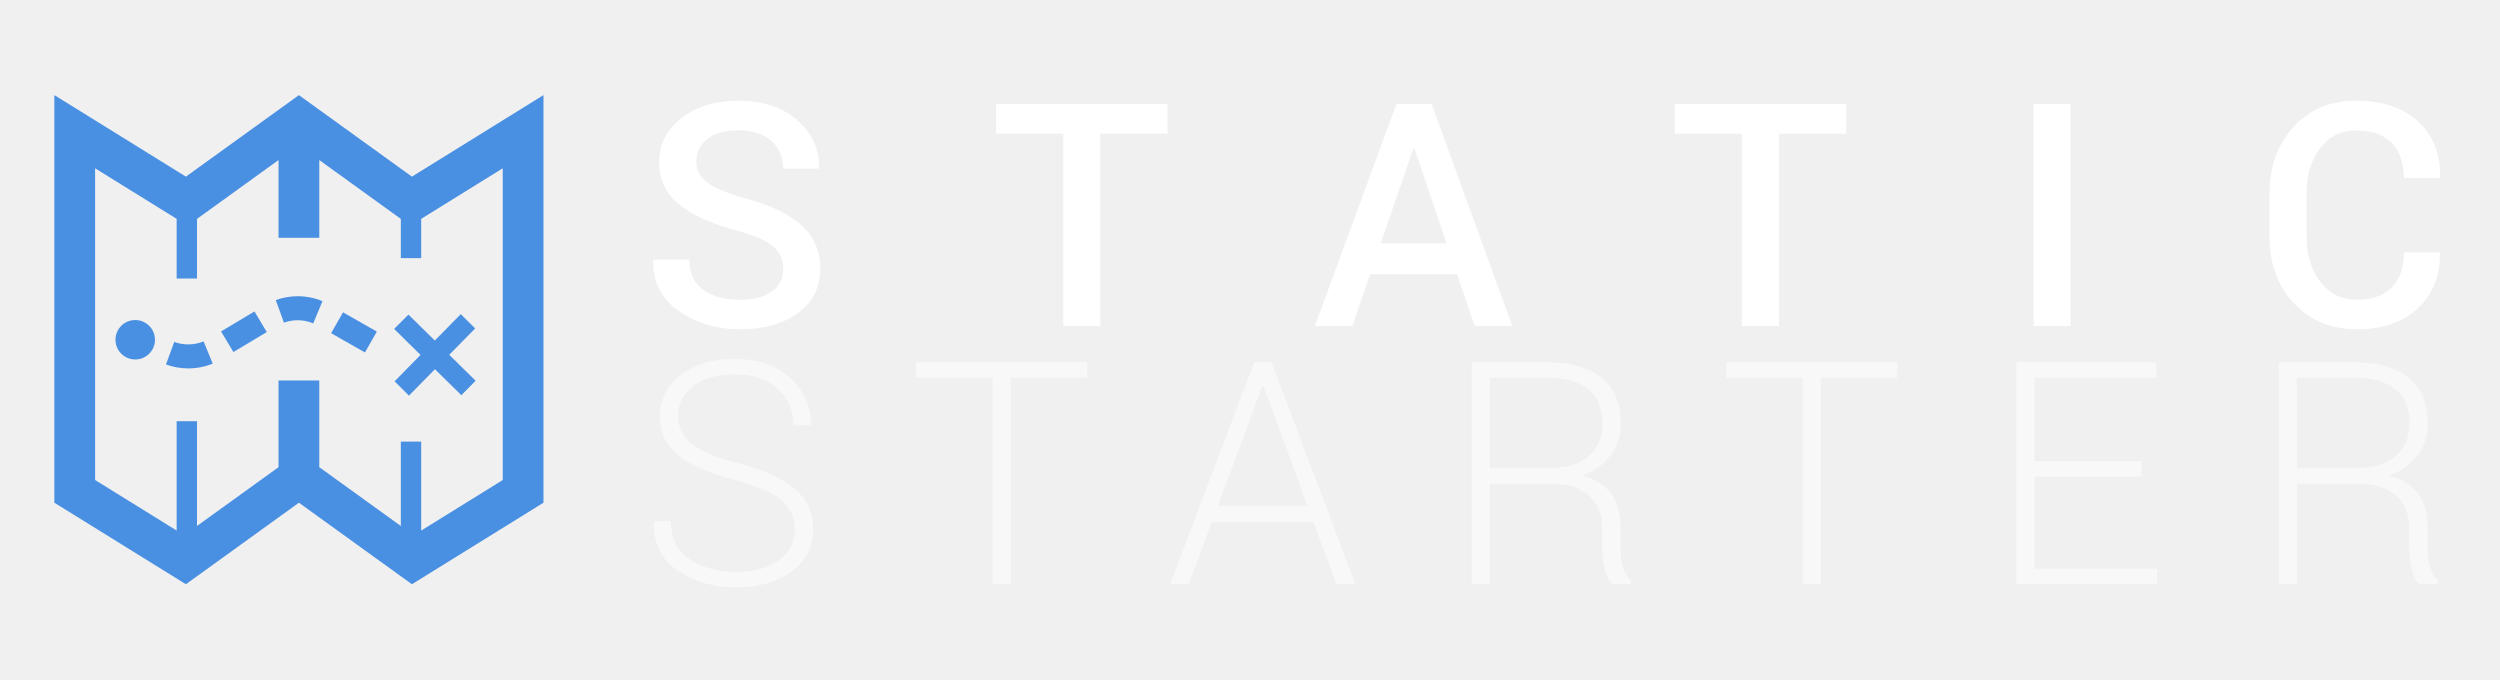
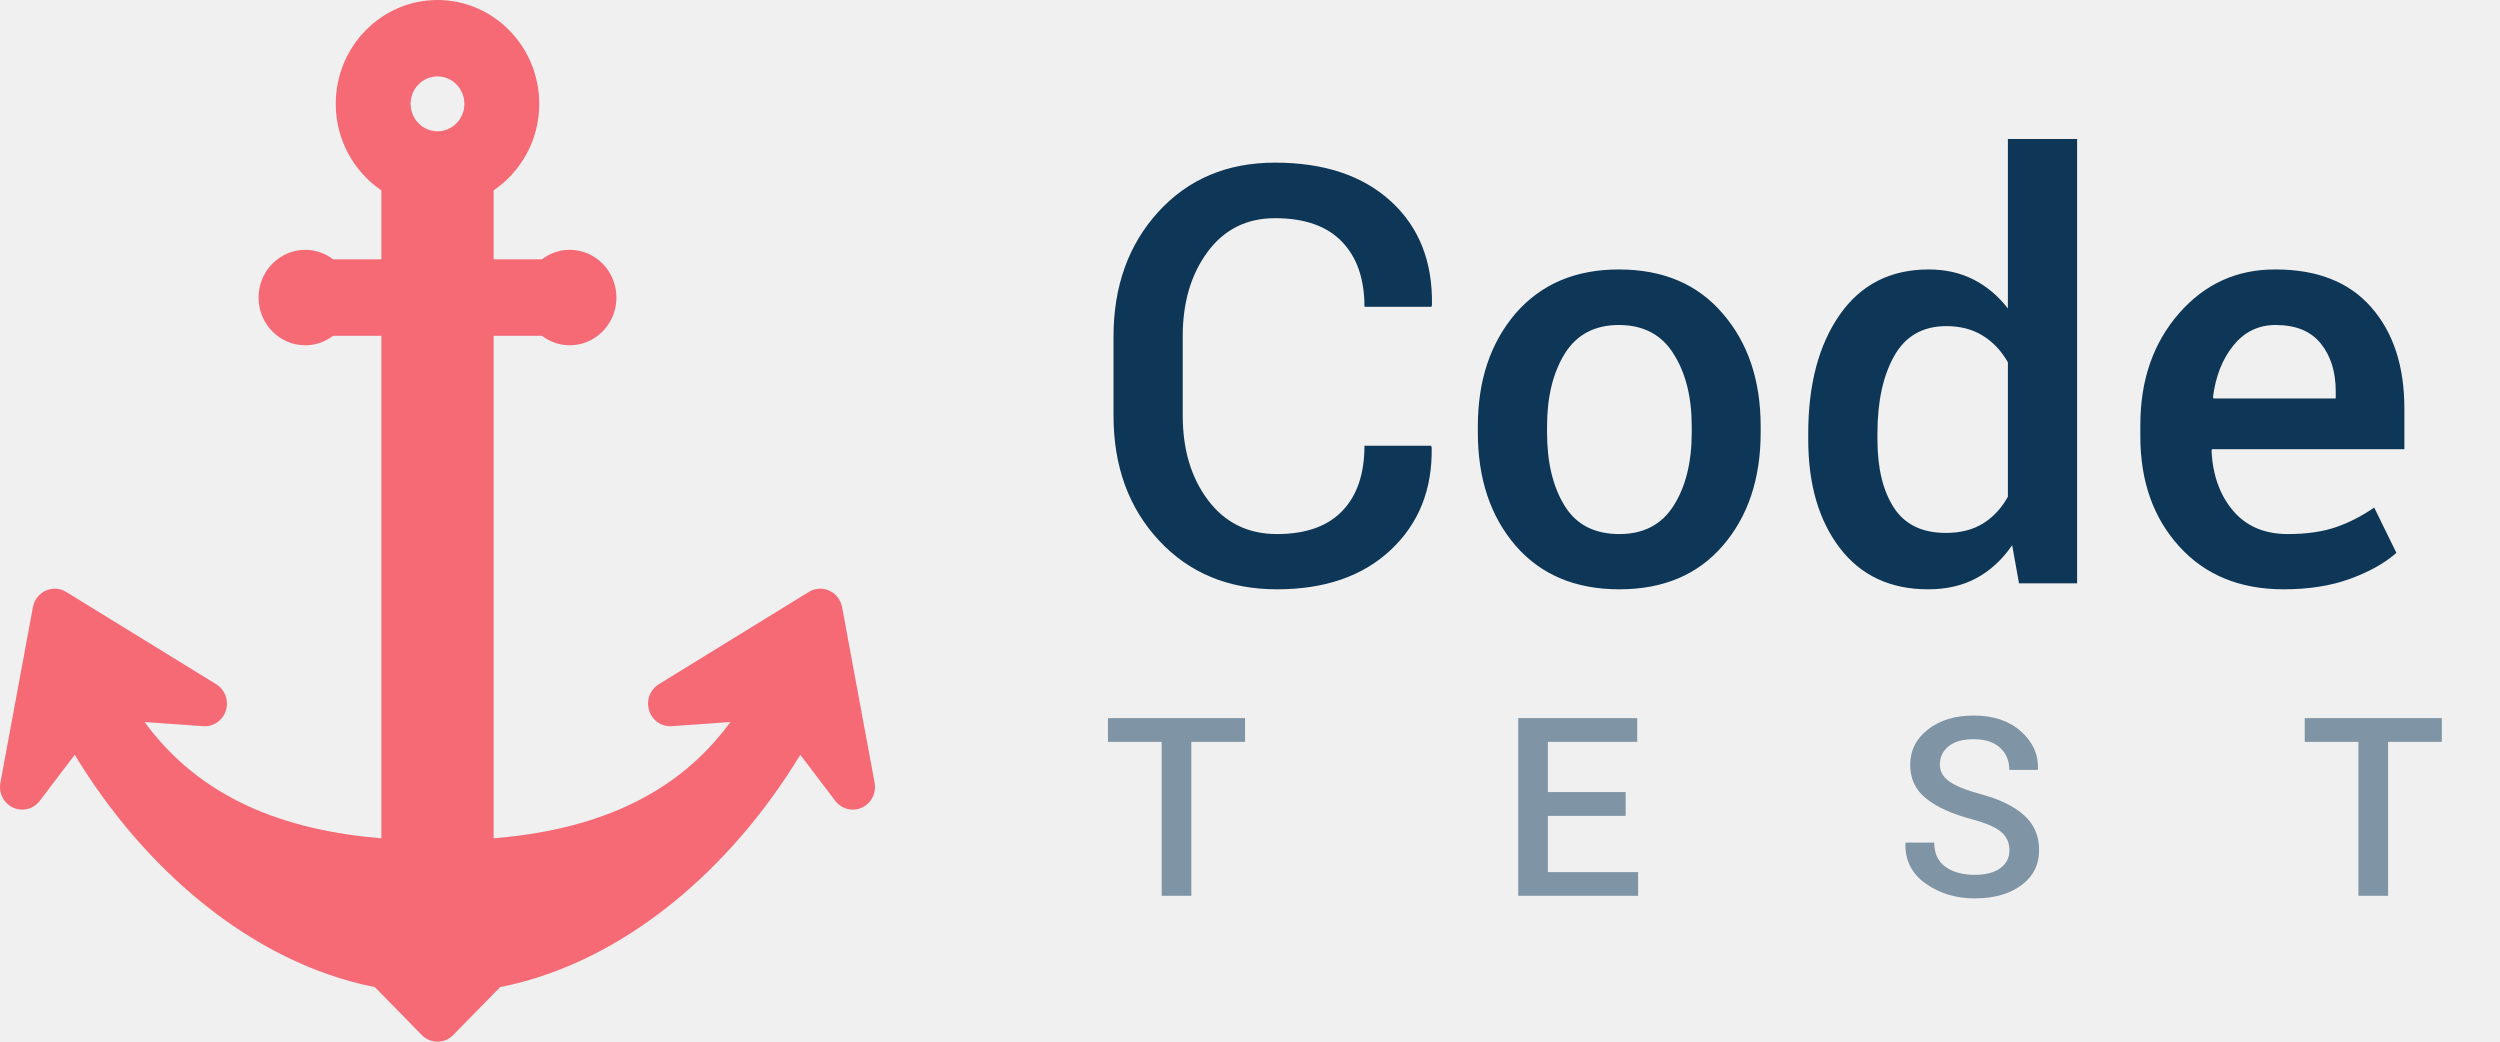
- <svg xmlns="http://www.w3.org/2000/svg" xmlns:xlink="http://www.w3.org/1999/xlink" width="184px" height="50px" viewBox="0 0 184 50" version="1.1">
-   <defs>
-     <path d="M54.5,31.991 C54.5,31.1 54.167,30.372 53.5,29.806 C52.834,29.241 51.674,28.741 50.019,28.307 C48.23,27.858 46.875,27.274 45.954,26.555 C45.033,25.836 44.572,24.867 44.572,23.646 C44.572,22.396 45.087,21.378 46.116,20.592 C47.146,19.806 48.469,19.413 50.086,19.413 C51.771,19.413 53.13,19.881 54.163,20.816 C55.196,21.752 55.698,22.894 55.668,24.242 L55.634,24.309 L54.399,24.309 C54.399,23.216 54.011,22.318 53.237,21.614 C52.462,20.91 51.412,20.558 50.086,20.558 C48.776,20.558 47.752,20.85 47.015,21.434 C46.277,22.018 45.909,22.744 45.909,23.613 C45.909,24.436 46.249,25.123 46.931,25.674 C47.612,26.224 48.787,26.709 50.457,27.128 C52.216,27.577 53.555,28.184 54.472,28.947 C55.389,29.711 55.848,30.718 55.848,31.968 C55.848,33.271 55.314,34.308 54.247,35.079 C53.18,35.85 51.82,36.236 50.165,36.236 C48.533,36.236 47.108,35.826 45.892,35.006 C44.675,34.186 44.086,32.99 44.123,31.418 L44.146,31.351 L45.381,31.351 C45.381,32.623 45.856,33.567 46.807,34.181 C47.758,34.795 48.877,35.102 50.165,35.102 C51.46,35.102 52.507,34.817 53.304,34.248 C54.101,33.679 54.5,32.927 54.5,31.991 Z M76.026,20.794 L70.399,20.794 L70.399,36 L69.052,36 L69.052,20.794 L63.425,20.794 L63.425,19.648 L76.026,19.648 L76.026,20.794 Z M92.677,31.44 L85.187,31.44 L83.502,36 L82.109,36 L88.32,19.648 L89.589,19.648 L95.754,36 L94.362,36 L92.677,31.44 Z M85.636,30.239 L92.239,30.239 L88.982,21.389 L88.915,21.389 L85.636,30.239 Z M105.657,28.61 L105.657,36 L104.32,36 L104.32,19.66 L109.857,19.66 C111.609,19.66 112.953,20.043 113.889,20.811 C114.824,21.578 115.292,22.699 115.292,24.174 C115.292,25.043 115.042,25.82 114.54,26.505 C114.038,27.19 113.331,27.689 112.417,28.004 C113.428,28.258 114.156,28.713 114.602,29.368 C115.047,30.024 115.27,30.845 115.27,31.833 L115.27,33.372 C115.27,33.881 115.33,34.338 115.45,34.742 C115.569,35.146 115.768,35.476 116.045,35.73 L116.045,36 L114.675,36 C114.398,35.73 114.203,35.352 114.091,34.866 C113.978,34.379 113.922,33.874 113.922,33.35 L113.922,31.856 C113.922,30.853 113.598,30.061 112.951,29.481 C112.303,28.9 111.399,28.61 110.239,28.61 L105.657,28.61 Z M105.657,27.465 L109.688,27.465 C111.163,27.465 112.241,27.167 112.923,26.572 C113.604,25.977 113.945,25.174 113.945,24.163 C113.945,23.085 113.606,22.256 112.928,21.676 C112.251,21.095 111.227,20.805 109.857,20.805 L105.657,20.805 L105.657,27.465 Z M135.65,20.794 L130.024,20.794 L130.024,36 L128.676,36 L128.676,20.794 L123.049,20.794 L123.049,19.648 L135.65,19.648 L135.65,20.794 Z M153.616,28.083 L145.743,28.083 L145.743,34.866 L154.761,34.866 L154.761,36 L144.407,36 L144.407,19.648 L154.705,19.648 L154.705,20.794 L145.743,20.794 L145.743,26.937 L153.616,26.937 L153.616,28.083 Z M165.056,28.61 L165.056,36 L163.72,36 L163.72,19.66 L169.257,19.66 C171.008,19.66 172.352,20.043 173.288,20.811 C174.224,21.578 174.692,22.699 174.692,24.174 C174.692,25.043 174.441,25.82 173.94,26.505 C173.438,27.19 172.73,27.689 171.817,28.004 C172.828,28.258 173.556,28.713 174.001,29.368 C174.447,30.024 174.67,30.845 174.67,31.833 L174.67,33.372 C174.67,33.881 174.73,34.338 174.849,34.742 C174.969,35.146 175.167,35.476 175.445,35.73 L175.445,36 L174.074,36 C173.797,35.73 173.603,35.352 173.49,34.866 C173.378,34.379 173.322,33.874 173.322,33.35 L173.322,31.856 C173.322,30.853 172.998,30.061 172.351,29.481 C171.703,28.9 170.799,28.61 169.638,28.61 L165.056,28.61 Z M165.056,27.465 L169.088,27.465 C170.563,27.465 171.641,27.167 172.322,26.572 C173.004,25.977 173.344,25.174 173.344,24.163 C173.344,23.085 173.006,22.256 172.328,21.676 C171.65,21.095 170.627,20.805 169.257,20.805 L165.056,20.805 L165.056,27.465 Z" id="path-1" />
-     <path d="M53.646,12.8 C53.646,12.118 53.394,11.561 52.888,11.126 C52.383,10.692 51.49,10.303 50.21,9.958 C48.383,9.479 46.977,8.845 45.993,8.055 C45.008,7.265 44.516,6.23 44.516,4.95 C44.516,3.632 45.061,2.546 46.15,1.693 C47.24,0.839 48.645,0.413 50.367,0.413 C52.164,0.413 53.607,0.896 54.697,1.861 C55.786,2.827 56.312,3.988 56.274,5.343 L56.252,5.41 L53.635,5.41 C53.635,4.572 53.351,3.892 52.782,3.372 C52.213,2.851 51.4,2.591 50.345,2.591 C49.349,2.591 48.583,2.808 48.048,3.243 C47.513,3.677 47.245,4.238 47.245,4.927 C47.245,5.549 47.535,6.065 48.115,6.477 C48.696,6.889 49.656,7.278 50.996,7.645 C52.756,8.117 54.092,8.768 55.005,9.599 C55.919,10.43 56.375,11.49 56.375,12.777 C56.375,14.14 55.831,15.224 54.741,16.029 C53.652,16.833 52.22,17.236 50.446,17.236 C48.739,17.236 47.241,16.785 45.954,15.883 C44.666,14.98 44.041,13.743 44.078,12.171 L44.101,12.104 L46.729,12.104 C46.729,13.099 47.073,13.842 47.762,14.333 C48.451,14.823 49.345,15.068 50.446,15.068 C51.457,15.068 52.243,14.864 52.804,14.456 C53.366,14.048 53.646,13.496 53.646,12.8 Z M81.925,2.838 L76.983,2.838 L76.983,17 L74.254,17 L74.254,2.838 L69.313,2.838 L69.313,0.648 L81.925,0.648 L81.925,2.838 Z M103.24,13.182 L96.839,13.182 L95.536,17 L92.773,17 L98.782,0.648 L101.365,0.648 L107.306,17 L104.532,17 L103.24,13.182 Z M97.625,10.902 L102.465,10.902 L100.096,3.917 L100.028,3.917 L97.625,10.902 Z M131.878,2.838 L126.937,2.838 L126.937,17 L124.208,17 L124.208,2.838 L119.266,2.838 L119.266,0.648 L131.878,0.648 L131.878,2.838 Z M148.398,17 L145.669,17 L145.669,0.648 L148.398,0.648 L148.398,17 Z M175.553,11.576 L175.576,11.643 C175.606,13.298 175.068,14.643 173.964,15.68 C172.86,16.717 171.364,17.236 169.478,17.236 C167.568,17.236 166.017,16.594 164.823,15.31 C163.628,14.026 163.031,12.384 163.031,10.385 L163.031,7.274 C163.031,5.283 163.621,3.641 164.8,2.35 C165.979,1.058 167.512,0.413 169.399,0.413 C171.331,0.413 172.852,0.92 173.964,1.934 C175.076,2.949 175.617,4.313 175.587,6.028 L175.564,6.095 L172.925,6.095 C172.925,4.995 172.628,4.137 172.032,3.523 C171.437,2.91 170.559,2.603 169.399,2.603 C168.283,2.603 167.398,3.044 166.743,3.928 C166.088,4.811 165.76,5.919 165.76,7.252 L165.76,10.385 C165.76,11.733 166.095,12.848 166.765,13.732 C167.435,14.615 168.34,15.057 169.478,15.057 C170.608,15.057 171.465,14.754 172.049,14.147 C172.633,13.541 172.925,12.684 172.925,11.576 L175.553,11.576 Z" id="path-3" />
-     <path d="M9.855,20.115 C9.296,20.115 8.743,20.016 8.216,19.823 L8.826,18.165 C9.158,18.287 9.502,18.348 9.855,18.348 C10.245,18.348 10.626,18.273 10.986,18.126 L11.656,19.761 C11.084,19.997 10.477,20.115 9.855,20.115 Z M22.86,18.941 L20.372,17.523 L21.246,15.987 L23.736,17.404 L22.86,18.941 L22.86,18.941 Z M13.178,18.91 L12.27,17.394 L14.729,15.922 L15.636,17.439 L13.178,18.91 Z M19.055,16.799 C18.69,16.647 18.305,16.569 17.909,16.569 C17.564,16.569 17.223,16.629 16.898,16.747 L16.296,15.085 C16.815,14.898 17.358,14.803 17.909,14.802 C18.538,14.802 19.154,14.925 19.734,15.168 L19.055,16.799 L19.055,16.799 Z M5.954,16.554 C5.151,16.554 4.5,17.203 4.5,18.006 C4.5,18.808 5.151,19.458 5.954,19.458 C6.756,19.458 7.407,18.807 7.407,18.006 C7.405,17.203 6.756,16.554 5.954,16.554 L5.954,16.554 Z M26.317,6 L18,2.66453526e-15 L9.682,6 L0,2.66453526e-15 L0,30 L9.682,36 L18,30 L26.317,36 L36,30 L36,0 L26.317,6 L26.317,6 Z M33,28.331 L27,32.049 L27,25.5 L25.5,25.5 L25.5,31.712 L19.5,27.384 L19.5,21 L16.5,21 L16.5,27.383 L10.5,31.71 L10.5,24 L9,24 L9,32.047 L3,28.329 L3,5.388 L9,9.107 L9,13.5 L10.5,13.5 L10.5,9.11 L16.5,4.78 L16.5,10.5 L19.5,10.5 L19.5,4.78 L25.5,9.11 L25.5,12 L27,12 L27,9.107 L33,5.388 L33,28.331 Z M31.008,21.024 L29.064,19.113 L30.974,17.174 L29.912,16.12 L28.003,18.063 L26.062,16.155 L25.008,17.208 L26.952,19.122 L25.043,21.066 L26.097,22.12 L28.012,20.174 L29.955,22.086 L31.008,21.024 L31.008,21.024 Z" id="path-5" />
-   </defs>
+ <svg xmlns="http://www.w3.org/2000/svg" width="120px" height="50px" viewBox="0 0 120 50" version="1.1">
+   <defs />
  <g id="Symbols" stroke="none" stroke-width="1" fill="none" fill-rule="evenodd">
    <g id="brand/logo/primary">
-       <g id="Group-2" transform="translate(4, 7)">
-         <mask id="mask-2" fill="white">
-           <use xlink:href="#path-1" />
-         </mask>
-         <use id="Starter" fill-opacity="0.5" fill="#FFFFFF" xlink:href="#path-1" />
-         <mask id="mask-4" fill="white">
-           <use xlink:href="#path-3" />
-         </mask>
-         <use id="STATIC" fill="#FFFFFF" xlink:href="#path-3" />
-         <mask id="mask-6" fill="white">
-           <use xlink:href="#path-5" />
-         </mask>
-         <use id="Map" fill="#4A90E2" fill-rule="nonzero" xlink:href="#path-5" />
+       <g id="big-anchor" fill-rule="nonzero" fill="#F56A75">
+         <path d="M41.981,37.573 L40.42,29.141 C40.355,28.792 40.127,28.497 39.808,28.352 C39.49,28.206 39.123,28.229 38.824,28.412 L31.623,32.843 C31.201,33.102 31.009,33.622 31.157,34.101 C31.305,34.58 31.755,34.892 32.246,34.857 L35.059,34.657 C32.373,38.34 28.331,39.852 23.694,40.24 L23.694,16.117 L26.01,16.117 C26.383,16.4 26.842,16.574 27.344,16.574 C28.583,16.574 29.589,15.548 29.589,14.283 C29.589,13.016 28.583,11.991 27.344,11.991 C26.842,11.991 26.382,12.165 26.009,12.449 L23.694,12.449 L23.694,9.136 C25.012,8.242 25.884,6.716 25.884,4.985 C25.884,2.237 23.693,0 21,0 C18.307,0 16.116,2.237 16.116,4.985 C16.116,6.716 16.988,8.242 18.306,9.136 L18.306,12.449 L15.991,12.449 C15.618,12.165 15.159,11.991 14.657,11.991 C13.417,11.991 12.411,13.017 12.411,14.283 C12.411,15.548 13.417,16.574 14.657,16.574 C15.158,16.574 15.617,16.4 15.99,16.117 L18.306,16.117 L18.306,40.24 C13.669,39.852 9.627,38.34 6.941,34.657 L9.754,34.857 C10.245,34.892 10.695,34.58 10.843,34.101 C10.992,33.623 10.799,33.102 10.377,32.843 L3.176,28.412 C2.877,28.229 2.51,28.206 2.192,28.352 C1.873,28.497 1.645,28.792 1.58,29.141 L0.019,37.574 C-0.073,38.067 0.179,38.56 0.628,38.766 C1.077,38.973 1.605,38.838 1.907,38.441 L3.587,36.229 C6.871,41.657 12.036,46.202 17.993,47.382 L20.247,49.682 C20.663,50.106 21.337,50.106 21.752,49.682 L24.006,47.382 C29.963,46.203 35.128,41.657 38.413,36.229 L40.093,38.441 C40.395,38.838 40.923,38.973 41.372,38.766 C41.821,38.56 42.073,38.067 41.981,37.573 Z M21,3.667 C21.712,3.667 22.291,4.258 22.291,4.985 C22.291,5.711 21.712,6.302 21,6.302 C20.288,6.302 19.709,5.711 19.709,4.985 C19.709,4.258 20.288,3.667 21,3.667 Z" id="XMLID_3_" />
      </g>
+       <path d="M68.693,21.396 L68.721,21.479 C68.757,23.493 68.103,25.131 66.759,26.394 C65.414,27.656 63.594,28.287 61.297,28.287 C58.973,28.287 57.084,27.506 55.63,25.942 C54.176,24.379 53.449,22.381 53.449,19.947 L53.449,16.16 C53.449,13.736 54.167,11.737 55.603,10.165 C57.038,8.593 58.904,7.807 61.201,7.807 C63.553,7.807 65.405,8.424 66.759,9.659 C68.112,10.894 68.771,12.555 68.734,14.643 L68.707,14.725 L65.494,14.725 C65.494,13.385 65.132,12.341 64.407,11.594 C63.683,10.846 62.614,10.473 61.201,10.473 C59.843,10.473 58.765,11.01 57.968,12.086 C57.17,13.161 56.771,14.51 56.771,16.133 L56.771,19.947 C56.771,21.588 57.179,22.946 57.995,24.021 C58.811,25.097 59.911,25.635 61.297,25.635 C62.673,25.635 63.717,25.266 64.428,24.527 C65.139,23.789 65.494,22.745 65.494,21.396 L68.693,21.396 Z M70.936,20.467 C70.936,18.27 71.537,16.466 72.74,15.053 C73.962,13.64 75.616,12.934 77.703,12.934 C79.827,12.934 81.49,13.64 82.693,15.053 C83.906,16.456 84.512,18.261 84.512,20.467 L84.512,20.754 C84.512,22.978 83.906,24.792 82.693,26.195 C81.49,27.59 79.836,28.287 77.73,28.287 C75.616,28.287 73.952,27.585 72.74,26.182 C71.537,24.778 70.936,22.969 70.936,20.754 L70.936,20.467 Z M74.258,20.754 C74.258,22.194 74.54,23.37 75.105,24.281 C75.661,25.184 76.536,25.635 77.73,25.635 C78.888,25.635 79.754,25.184 80.328,24.281 C80.911,23.37 81.203,22.194 81.203,20.754 L81.203,20.467 C81.203,19.054 80.911,17.892 80.328,16.98 C79.754,16.06 78.879,15.6 77.703,15.6 C76.546,15.6 75.68,16.06 75.105,16.98 C74.54,17.901 74.258,19.063 74.258,20.467 L74.258,20.754 Z M86.795,20.809 C86.795,18.448 87.301,16.545 88.312,15.101 C89.324,13.656 90.746,12.934 92.578,12.934 C93.38,12.934 94.098,13.095 94.731,13.419 C95.365,13.743 95.914,14.205 96.379,14.807 L96.379,6.672 L99.701,6.672 L99.701,28 L96.912,28 L96.584,26.168 C96.11,26.861 95.54,27.387 94.875,27.747 C94.21,28.107 93.435,28.287 92.551,28.287 C90.737,28.287 89.324,27.626 88.312,26.305 C87.301,24.983 86.795,23.247 86.795,21.096 L86.795,20.809 Z M90.117,21.096 C90.117,22.463 90.379,23.552 90.903,24.363 C91.427,25.174 92.259,25.58 93.398,25.58 C94.1,25.58 94.695,25.43 95.183,25.129 C95.67,24.828 96.069,24.4 96.379,23.844 L96.379,17.391 C96.069,16.844 95.668,16.418 95.176,16.112 C94.684,15.807 94.1,15.654 93.426,15.654 C92.296,15.654 91.462,16.131 90.924,17.083 C90.386,18.035 90.117,19.277 90.117,20.809 L90.117,21.096 Z M109.613,28.287 C107.517,28.287 105.847,27.601 104.603,26.229 C103.358,24.858 102.736,23.096 102.736,20.945 L102.736,20.398 C102.736,18.247 103.354,16.463 104.589,15.046 C105.824,13.629 107.371,12.924 109.23,12.934 C111.227,12.934 112.756,13.537 113.817,14.745 C114.879,15.953 115.41,17.573 115.41,19.605 L115.41,21.561 L106.182,21.561 L106.154,21.629 C106.209,22.805 106.553,23.766 107.187,24.514 C107.82,25.261 108.697,25.635 109.818,25.635 C110.712,25.635 111.477,25.525 112.115,25.307 C112.753,25.088 113.368,24.773 113.961,24.363 L115.027,26.537 C114.471,27.029 113.733,27.444 112.812,27.781 C111.892,28.118 110.826,28.287 109.613,28.287 Z M109.23,15.6 C108.41,15.6 107.736,15.925 107.207,16.577 C106.678,17.229 106.35,18.056 106.223,19.059 L106.25,19.127 L112.115,19.127 L112.115,18.785 C112.115,17.846 111.876,17.081 111.397,16.488 C110.919,15.896 110.197,15.6 109.23,15.6 Z" id="Code" fill="#0E3757" />
+       <path d="M59.762,35.611 L57.184,35.611 L57.184,43 L55.76,43 L55.76,35.611 L53.182,35.611 L53.182,34.469 L59.762,34.469 L59.762,35.611 Z M78.031,39.162 L74.299,39.162 L74.299,41.863 L78.629,41.863 L78.629,43 L72.875,43 L72.875,34.469 L78.588,34.469 L78.588,35.611 L74.299,35.611 L74.299,38.02 L78.031,38.02 L78.031,39.162 Z M96.453,40.809 C96.453,40.453 96.321,40.162 96.058,39.936 C95.794,39.709 95.328,39.506 94.66,39.326 C93.707,39.076 92.974,38.745 92.46,38.333 C91.946,37.921 91.689,37.381 91.689,36.713 C91.689,36.025 91.974,35.459 92.542,35.014 C93.11,34.568 93.844,34.346 94.742,34.346 C95.68,34.346 96.433,34.598 97.001,35.102 C97.569,35.605 97.844,36.211 97.824,36.918 L97.812,36.953 L96.447,36.953 C96.447,36.516 96.299,36.161 96.002,35.89 C95.705,35.618 95.281,35.482 94.73,35.482 C94.211,35.482 93.812,35.596 93.532,35.822 C93.253,36.049 93.113,36.342 93.113,36.701 C93.113,37.025 93.265,37.295 93.567,37.51 C93.87,37.725 94.371,37.928 95.07,38.119 C95.988,38.365 96.686,38.705 97.162,39.139 C97.639,39.572 97.877,40.125 97.877,40.797 C97.877,41.508 97.593,42.073 97.024,42.493 C96.456,42.913 95.709,43.123 94.783,43.123 C93.893,43.123 93.111,42.888 92.439,42.417 C91.768,41.946 91.441,41.301 91.461,40.48 L91.473,40.445 L92.844,40.445 C92.844,40.965 93.023,41.353 93.383,41.608 C93.742,41.864 94.209,41.992 94.783,41.992 C95.311,41.992 95.721,41.886 96.014,41.673 C96.307,41.46 96.453,41.172 96.453,40.809 Z M117.207,35.611 L114.629,35.611 L114.629,43 L113.205,43 L113.205,35.611 L110.627,35.611 L110.627,34.469 L117.207,34.469 L117.207,35.611 Z" id="TEST" fill="#0E3757" opacity="0.5" />
    </g>
  </g>
</svg>
